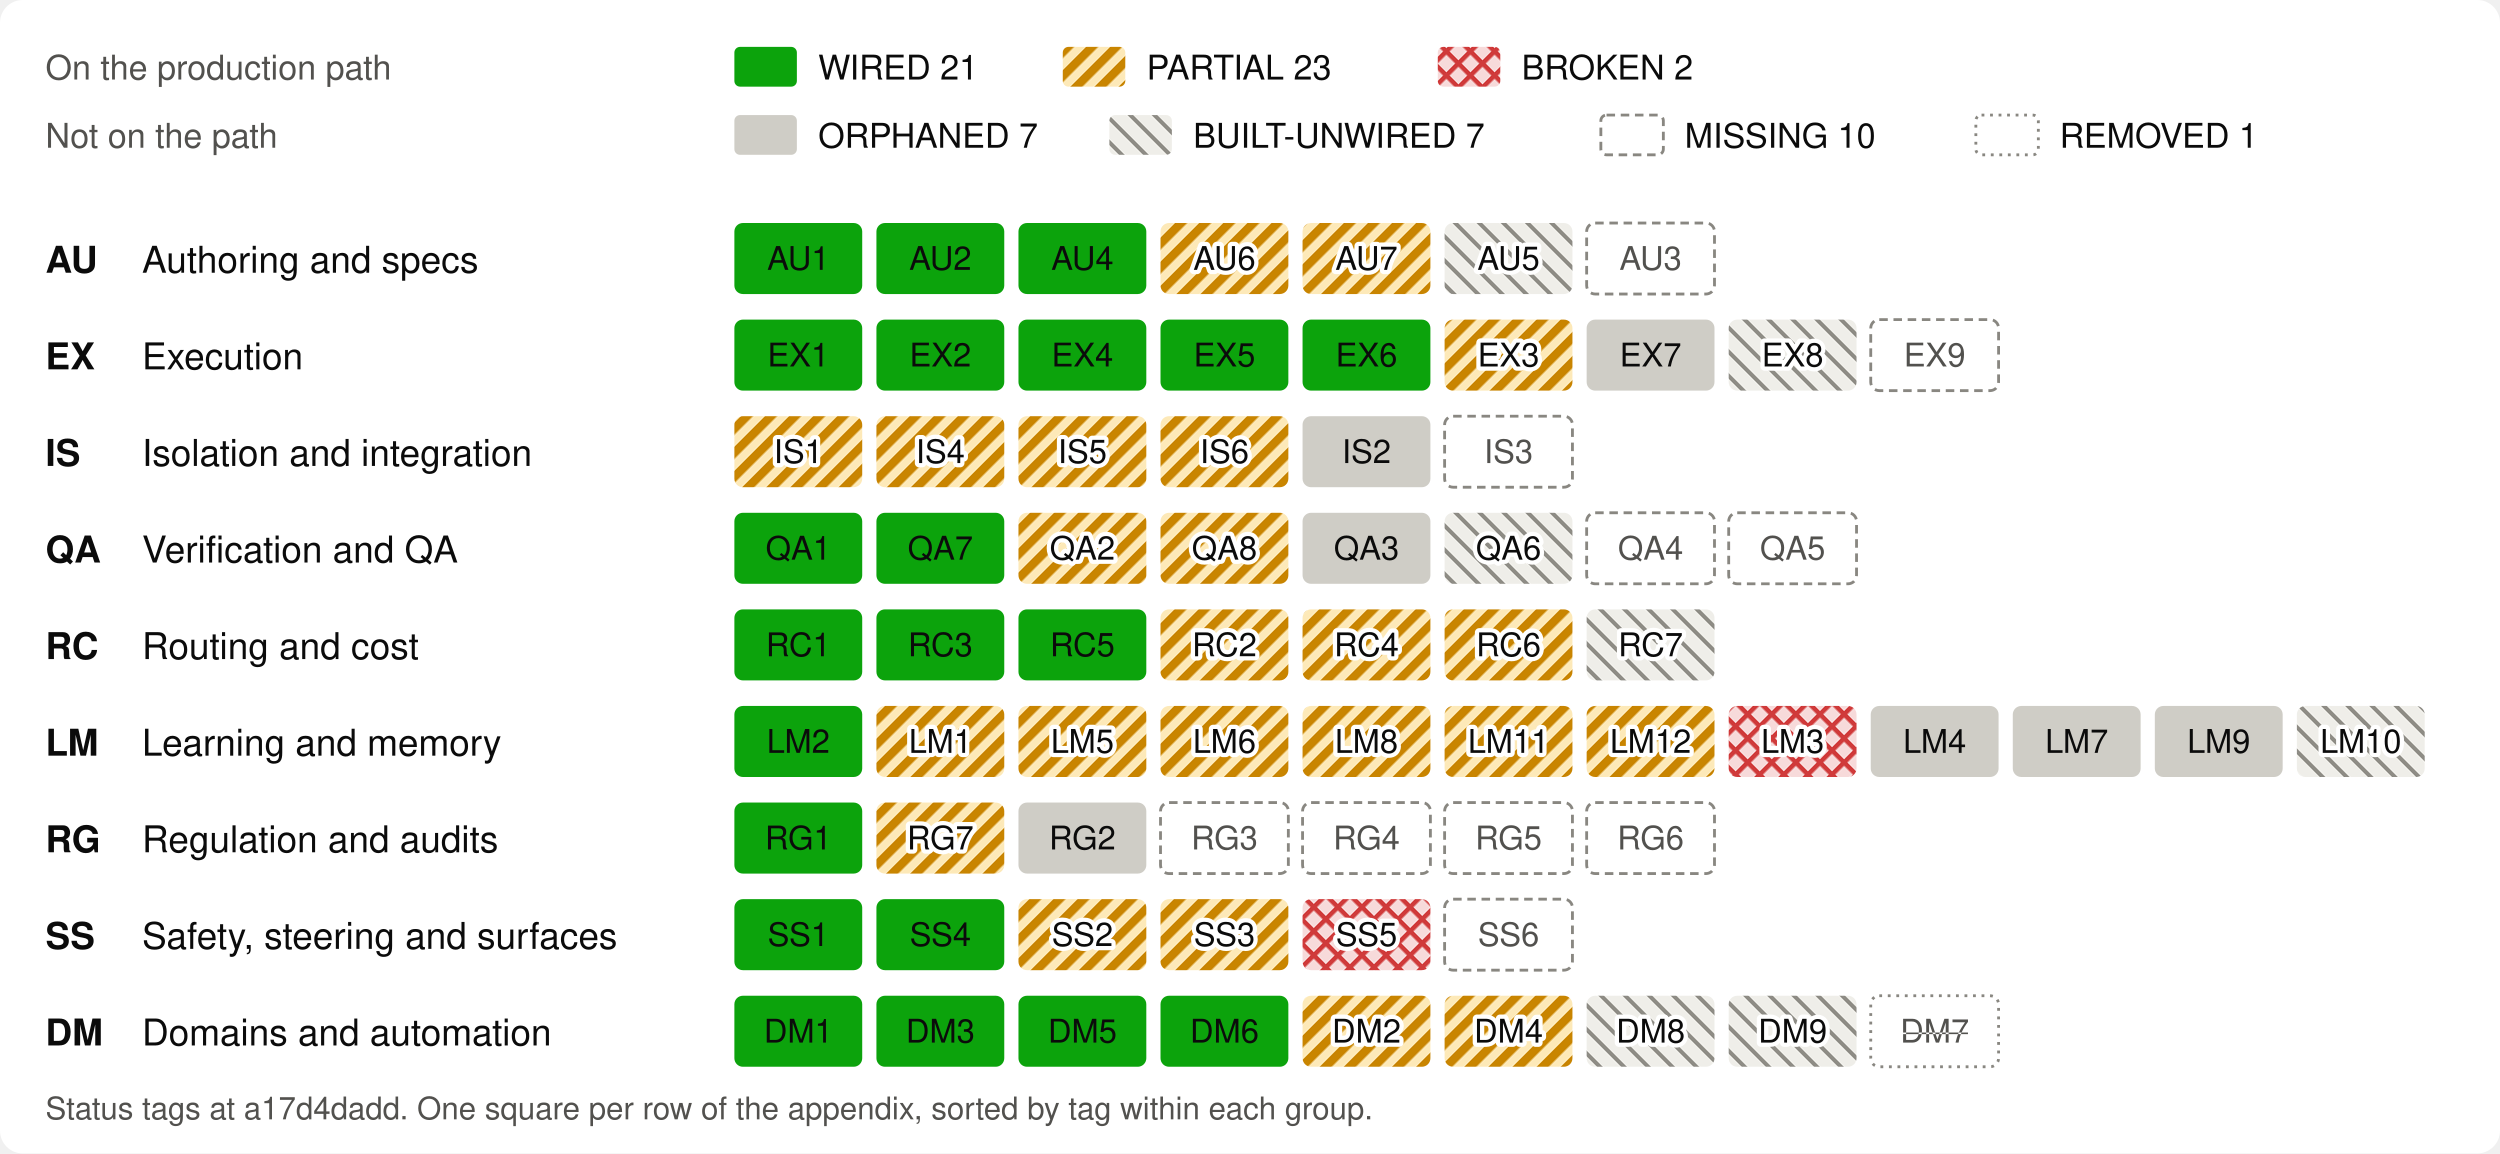
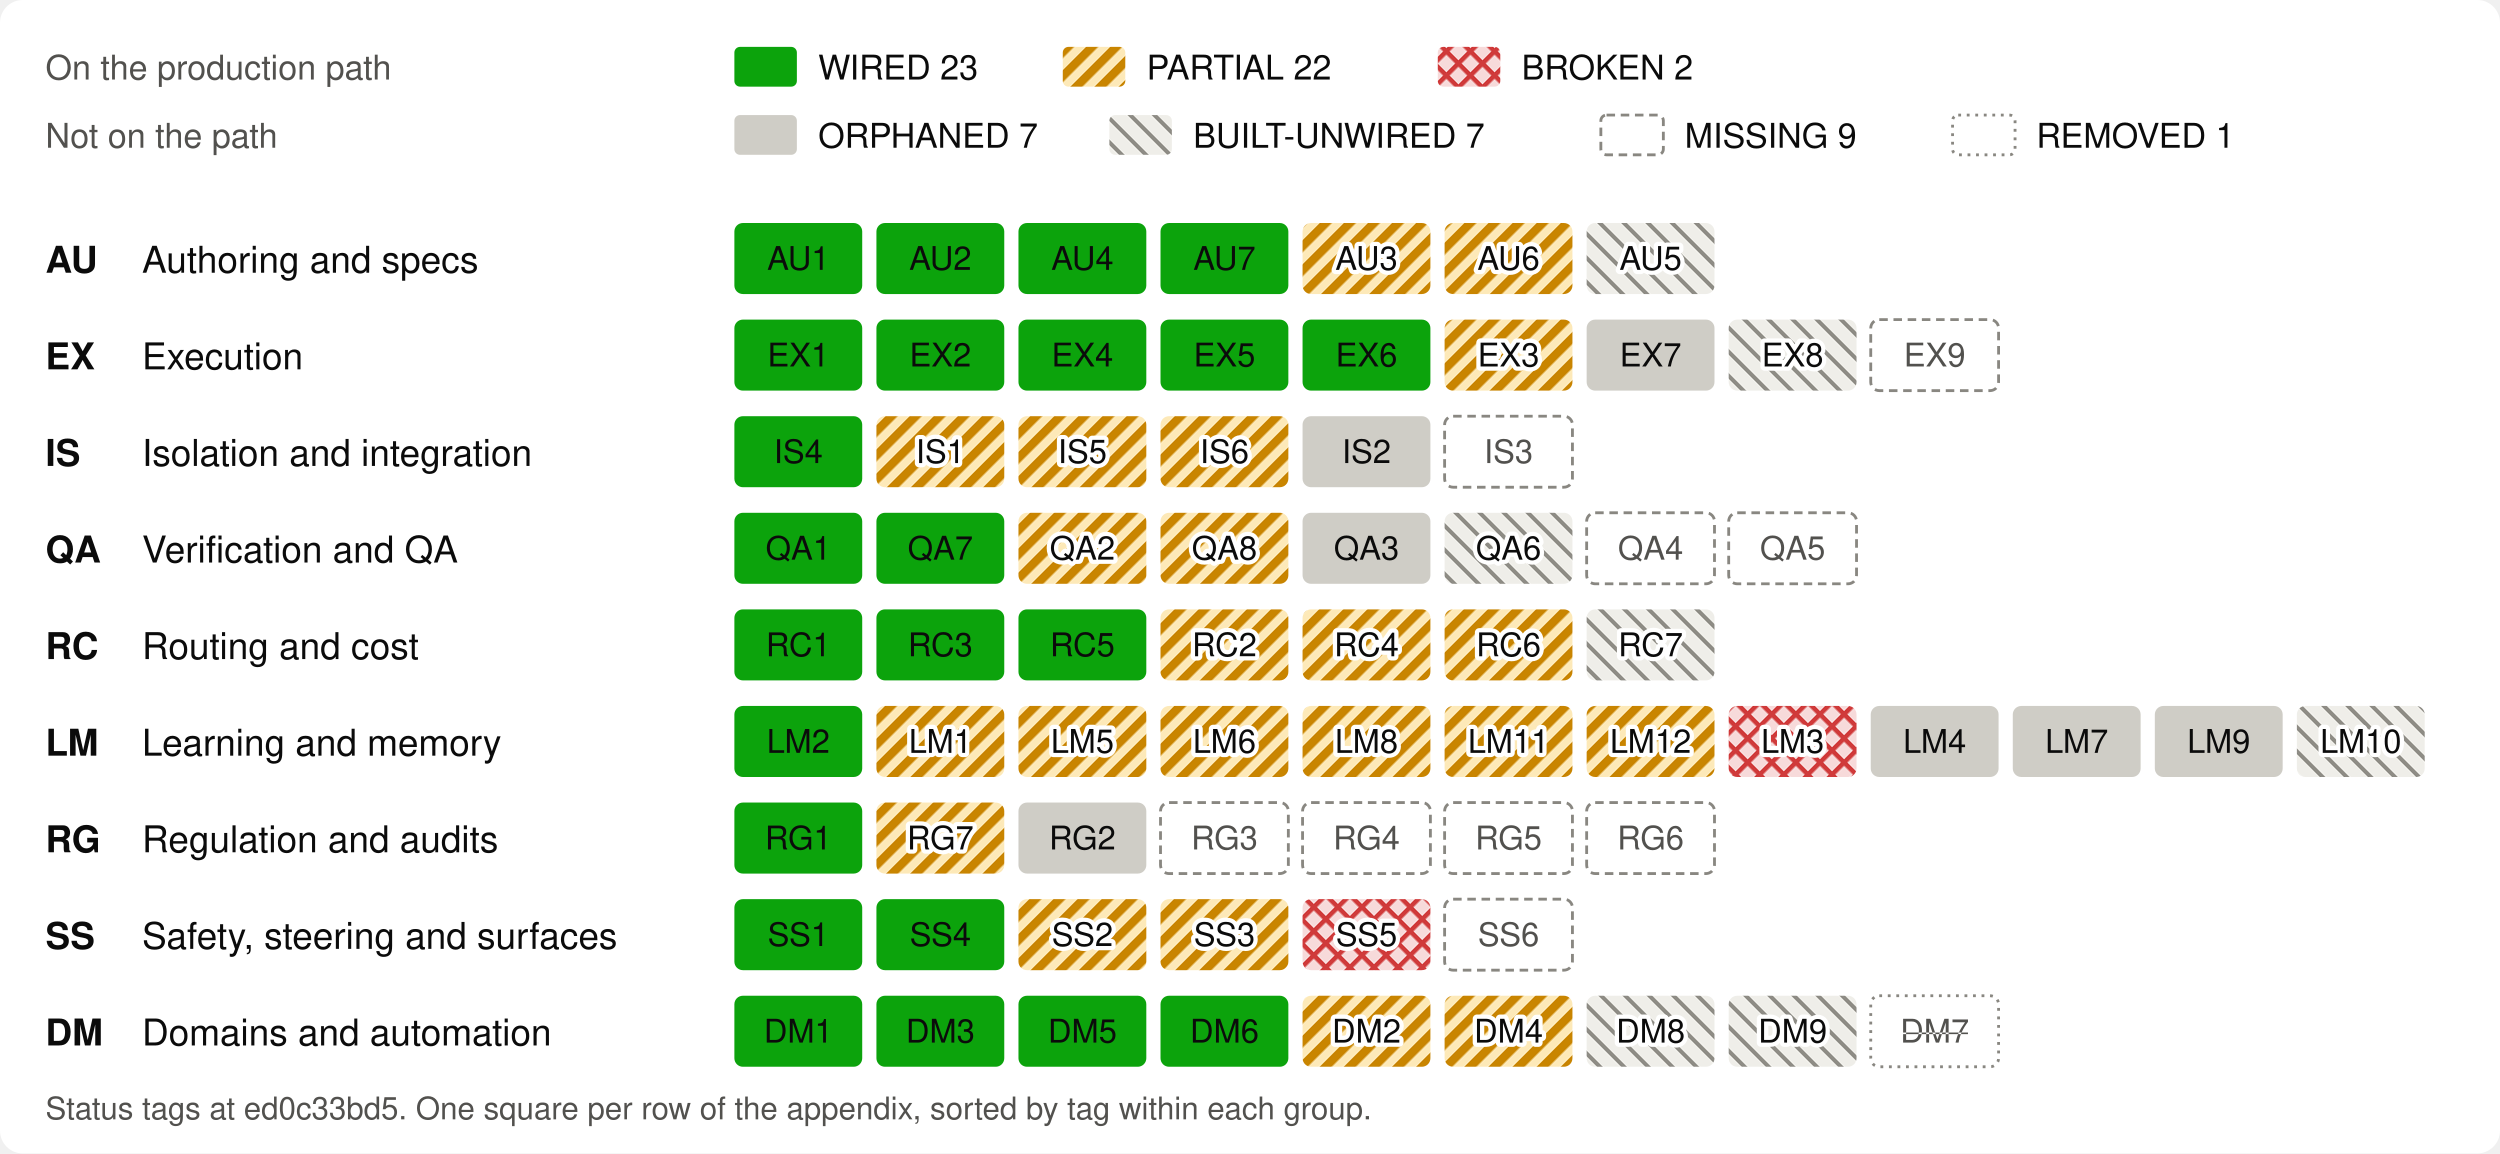
- <svg xmlns="http://www.w3.org/2000/svg" width="880" height="406" viewBox="0 0 880 406" role="img" aria-labelledby="title desc" data-pin="a17d4dadd">
+ <svg xmlns="http://www.w3.org/2000/svg" width="880" height="406" viewBox="0 0 880 406" role="img" aria-labelledby="title desc" data-pin="ed0c33bd5">
  <defs>
    <pattern id="fill-partial" width="6" height="6" patternUnits="userSpaceOnUse" patternTransform="rotate(45)">
      <rect width="6" height="6" fill="#fde9b8" />
      <rect width="3" height="6" fill="#c98500" />
    </pattern>
    <pattern id="fill-broken" width="6" height="6" patternUnits="userSpaceOnUse" patternTransform="rotate(45)">
      <rect width="6" height="6" fill="#f7dada" />
      <rect width="1.6" height="6" fill="#d03b3b" />
      <rect width="6" height="1.6" fill="#d03b3b" />
    </pattern>
    <pattern id="fill-built-unwired" width="6" height="6" patternUnits="userSpaceOnUse" patternTransform="rotate(-45)">
      <rect width="6" height="6" fill="#efeee9" />
      <rect width="1.4" height="6" fill="#8f8d86" />
    </pattern>
  </defs>
  <style>
    text { font-family: 'Helvetica Neue', Helvetica, Arial, 'Liberation Sans', Arimo, sans-serif; fill: #0b0b0b; }
    .note { fill: #52514e; }
    .wired .key { fill: #0ca30c; }
    .partial .key { fill: url(#fill-partial); }
    .broken .key { fill: url(#fill-broken); }
    .orphaned .key { fill: #cfcdc6; }
    .built-unwired .key { fill: url(#fill-built-unwired); }
    .docs-only .key, .missing .key, .removed .key, .unproven .key { fill: #ffffff; stroke: #898781; }
    .missing .key { stroke-dasharray: 3 2; }
    .docs-only .key, .removed .key, .unproven .key { stroke-dasharray: 1 2; }
    .partial .id, .broken .id, .built-unwired .id { paint-order: stroke; stroke: #ffffff; stroke-width: 3px; stroke-linejoin: round; }
    .docs-only .id, .missing .id, .removed .id, .unproven .id { fill: #52514e; }
    .removed .id { text-decoration: line-through; }
  </style>
  <rect width="880" height="406" rx="8" fill="#ffffff" />
  <text class="note" x="16" y="28" font-size="12">On the production path</text>
  <g class="wired">
    <rect class="key" x="258.5" y="16.5" width="22" height="14" rx="2" />
-     <text x="288" y="28" font-size="12">WIRED 21</text>
+     <text x="288" y="28" font-size="12">WIRED 23</text>
  </g>
  <g class="partial">
    <rect class="key" x="374.1" y="16.5" width="22" height="14" rx="2" />
-     <text x="403.6" y="28" font-size="12">PARTIAL 23</text>
+     <text x="403.6" y="28" font-size="12">PARTIAL 22</text>
  </g>
  <g class="broken">
    <rect class="key" x="506.1" y="16.5" width="22" height="14" rx="2" />
    <text x="535.6" y="28" font-size="12">BROKEN 2</text>
  </g>
  <text class="note" x="16" y="52" font-size="12">Not on the path</text>
  <g class="orphaned">
    <rect class="key" x="258.5" y="40.5" width="22" height="14" rx="2" />
    <text x="288" y="52" font-size="12">ORPHANED 7</text>
  </g>
  <g class="built-unwired">
    <rect class="key" x="390.5" y="40.5" width="22" height="14" rx="2" />
    <text x="420" y="52" font-size="12">BUILT-UNWIRED 7</text>
  </g>
  <g class="missing">
    <rect class="key" x="563.5" y="40.5" width="22" height="14" rx="2" />
-     <text x="593" y="52" font-size="12">MISSING 10</text>
+     <text x="593" y="52" font-size="12">MISSING 9</text>
  </g>
  <g class="removed">
-     <rect class="key" x="695.5" y="40.5" width="22" height="14" rx="2" />
-     <text x="725" y="52" font-size="12">REMOVED 1</text>
+     <rect class="key" x="687.3" y="40.5" width="22" height="14" rx="2" />
+     <text x="716.8" y="52" font-size="12">REMOVED 1</text>
  </g>
  <text x="16" y="96" font-size="13" font-weight="bold">AU</text>
  <text x="50" y="96" font-size="13">Authoring and specs</text>
  <g class="wired" data-row="AU1" data-tag="WIRED">
    <rect class="key" x="258.5" y="78.5" width="45" height="25" rx="3" />
    <text class="id" x="281" y="95" font-size="11.5" text-anchor="middle">AU1</text>
  </g>
  <g class="wired" data-row="AU2" data-tag="WIRED">
    <rect class="key" x="308.5" y="78.5" width="45" height="25" rx="3" />
    <text class="id" x="331" y="95" font-size="11.5" text-anchor="middle">AU2</text>
  </g>
  <g class="wired" data-row="AU4" data-tag="WIRED">
    <rect class="key" x="358.5" y="78.5" width="45" height="25" rx="3" />
    <text class="id" x="381" y="95" font-size="11.5" text-anchor="middle">AU4</text>
  </g>
+   <g class="wired" data-row="AU7" data-tag="WIRED">
+     <rect class="key" x="408.5" y="78.5" width="45" height="25" rx="3" />
+     <text class="id" x="431" y="95" font-size="11.5" text-anchor="middle">AU7</text>
+   </g>
+   <g class="partial" data-row="AU3" data-tag="PARTIAL">
+     <rect class="key" x="458.5" y="78.5" width="45" height="25" rx="3" />
+     <text class="id" x="481" y="95" font-size="11.5" text-anchor="middle">AU3</text>
+   </g>
  <g class="partial" data-row="AU6" data-tag="PARTIAL">
-     <rect class="key" x="408.5" y="78.5" width="45" height="25" rx="3" />
-     <text class="id" x="431" y="95" font-size="11.5" text-anchor="middle">AU6</text>
-   </g>
-   <g class="partial" data-row="AU7" data-tag="PARTIAL">
-     <rect class="key" x="458.5" y="78.5" width="45" height="25" rx="3" />
-     <text class="id" x="481" y="95" font-size="11.5" text-anchor="middle">AU7</text>
+     <rect class="key" x="508.5" y="78.5" width="45" height="25" rx="3" />
+     <text class="id" x="531" y="95" font-size="11.5" text-anchor="middle">AU6</text>
  </g>
  <g class="built-unwired" data-row="AU5" data-tag="BUILT-UNWIRED">
-     <rect class="key" x="508.5" y="78.5" width="45" height="25" rx="3" />
-     <text class="id" x="531" y="95" font-size="11.5" text-anchor="middle">AU5</text>
-   </g>
-   <g class="missing" data-row="AU3" data-tag="MISSING">
    <rect class="key" x="558.5" y="78.5" width="45" height="25" rx="3" />
-     <text class="id" x="581" y="95" font-size="11.5" text-anchor="middle">AU3</text>
+     <text class="id" x="581" y="95" font-size="11.5" text-anchor="middle">AU5</text>
  </g>
  <text x="16" y="130" font-size="13" font-weight="bold">EX</text>
  <text x="50" y="130" font-size="13">Execution</text>
  <g class="wired" data-row="EX1" data-tag="WIRED">
    <rect class="key" x="258.5" y="112.5" width="45" height="25" rx="3" />
    <text class="id" x="281" y="129" font-size="11.5" text-anchor="middle">EX1</text>
  </g>
  <g class="wired" data-row="EX2" data-tag="WIRED">
    <rect class="key" x="308.5" y="112.5" width="45" height="25" rx="3" />
    <text class="id" x="331" y="129" font-size="11.5" text-anchor="middle">EX2</text>
  </g>
  <g class="wired" data-row="EX4" data-tag="WIRED">
    <rect class="key" x="358.5" y="112.5" width="45" height="25" rx="3" />
    <text class="id" x="381" y="129" font-size="11.5" text-anchor="middle">EX4</text>
  </g>
  <g class="wired" data-row="EX5" data-tag="WIRED">
    <rect class="key" x="408.5" y="112.5" width="45" height="25" rx="3" />
    <text class="id" x="431" y="129" font-size="11.5" text-anchor="middle">EX5</text>
  </g>
  <g class="wired" data-row="EX6" data-tag="WIRED">
    <rect class="key" x="458.5" y="112.5" width="45" height="25" rx="3" />
    <text class="id" x="481" y="129" font-size="11.5" text-anchor="middle">EX6</text>
  </g>
  <g class="partial" data-row="EX3" data-tag="PARTIAL">
    <rect class="key" x="508.5" y="112.5" width="45" height="25" rx="3" />
    <text class="id" x="531" y="129" font-size="11.5" text-anchor="middle">EX3</text>
  </g>
  <g class="orphaned" data-row="EX7" data-tag="ORPHANED">
    <rect class="key" x="558.5" y="112.5" width="45" height="25" rx="3" />
    <text class="id" x="581" y="129" font-size="11.5" text-anchor="middle">EX7</text>
  </g>
  <g class="built-unwired" data-row="EX8" data-tag="BUILT-UNWIRED">
    <rect class="key" x="608.5" y="112.5" width="45" height="25" rx="3" />
    <text class="id" x="631" y="129" font-size="11.5" text-anchor="middle">EX8</text>
  </g>
  <g class="missing" data-row="EX9" data-tag="MISSING">
    <rect class="key" x="658.5" y="112.5" width="45" height="25" rx="3" />
    <text class="id" x="681" y="129" font-size="11.5" text-anchor="middle">EX9</text>
  </g>
  <text x="16" y="164" font-size="13" font-weight="bold">IS</text>
  <text x="50" y="164" font-size="13">Isolation and integration</text>
+   <g class="wired" data-row="IS4" data-tag="WIRED">
+     <rect class="key" x="258.5" y="146.5" width="45" height="25" rx="3" />
+     <text class="id" x="281" y="163" font-size="11.5" text-anchor="middle">IS4</text>
+   </g>
  <g class="partial" data-row="IS1" data-tag="PARTIAL">
-     <rect class="key" x="258.5" y="146.5" width="45" height="25" rx="3" />
-     <text class="id" x="281" y="163" font-size="11.5" text-anchor="middle">IS1</text>
-   </g>
-   <g class="partial" data-row="IS4" data-tag="PARTIAL">
    <rect class="key" x="308.5" y="146.5" width="45" height="25" rx="3" />
-     <text class="id" x="331" y="163" font-size="11.5" text-anchor="middle">IS4</text>
+     <text class="id" x="331" y="163" font-size="11.5" text-anchor="middle">IS1</text>
  </g>
  <g class="partial" data-row="IS5" data-tag="PARTIAL">
    <rect class="key" x="358.5" y="146.5" width="45" height="25" rx="3" />
    <text class="id" x="381" y="163" font-size="11.5" text-anchor="middle">IS5</text>
  </g>
  <g class="partial" data-row="IS6" data-tag="PARTIAL">
    <rect class="key" x="408.5" y="146.5" width="45" height="25" rx="3" />
    <text class="id" x="431" y="163" font-size="11.5" text-anchor="middle">IS6</text>
  </g>
  <g class="orphaned" data-row="IS2" data-tag="ORPHANED">
    <rect class="key" x="458.5" y="146.5" width="45" height="25" rx="3" />
    <text class="id" x="481" y="163" font-size="11.5" text-anchor="middle">IS2</text>
  </g>
  <g class="missing" data-row="IS3" data-tag="MISSING">
    <rect class="key" x="508.5" y="146.5" width="45" height="25" rx="3" />
    <text class="id" x="531" y="163" font-size="11.5" text-anchor="middle">IS3</text>
  </g>
  <text x="16" y="198" font-size="13" font-weight="bold">QA</text>
  <text x="50" y="198" font-size="13">Verification and QA</text>
  <g class="wired" data-row="QA1" data-tag="WIRED">
    <rect class="key" x="258.5" y="180.5" width="45" height="25" rx="3" />
    <text class="id" x="281" y="197" font-size="11.5" text-anchor="middle">QA1</text>
  </g>
  <g class="wired" data-row="QA7" data-tag="WIRED">
    <rect class="key" x="308.5" y="180.5" width="45" height="25" rx="3" />
    <text class="id" x="331" y="197" font-size="11.5" text-anchor="middle">QA7</text>
  </g>
  <g class="partial" data-row="QA2" data-tag="PARTIAL">
    <rect class="key" x="358.5" y="180.5" width="45" height="25" rx="3" />
    <text class="id" x="381" y="197" font-size="11.5" text-anchor="middle">QA2</text>
  </g>
  <g class="partial" data-row="QA8" data-tag="PARTIAL">
    <rect class="key" x="408.5" y="180.5" width="45" height="25" rx="3" />
    <text class="id" x="431" y="197" font-size="11.5" text-anchor="middle">QA8</text>
  </g>
  <g class="orphaned" data-row="QA3" data-tag="ORPHANED">
    <rect class="key" x="458.5" y="180.5" width="45" height="25" rx="3" />
    <text class="id" x="481" y="197" font-size="11.5" text-anchor="middle">QA3</text>
  </g>
  <g class="built-unwired" data-row="QA6" data-tag="BUILT-UNWIRED">
    <rect class="key" x="508.5" y="180.5" width="45" height="25" rx="3" />
    <text class="id" x="531" y="197" font-size="11.5" text-anchor="middle">QA6</text>
  </g>
  <g class="missing" data-row="QA4" data-tag="MISSING">
    <rect class="key" x="558.5" y="180.5" width="45" height="25" rx="3" />
    <text class="id" x="581" y="197" font-size="11.5" text-anchor="middle">QA4</text>
  </g>
  <g class="missing" data-row="QA5" data-tag="MISSING">
    <rect class="key" x="608.5" y="180.5" width="45" height="25" rx="3" />
    <text class="id" x="631" y="197" font-size="11.5" text-anchor="middle">QA5</text>
  </g>
  <text x="16" y="232" font-size="13" font-weight="bold">RC</text>
  <text x="50" y="232" font-size="13">Routing and cost</text>
  <g class="wired" data-row="RC1" data-tag="WIRED">
    <rect class="key" x="258.5" y="214.5" width="45" height="25" rx="3" />
    <text class="id" x="281" y="231" font-size="11.5" text-anchor="middle">RC1</text>
  </g>
  <g class="wired" data-row="RC3" data-tag="WIRED">
    <rect class="key" x="308.5" y="214.5" width="45" height="25" rx="3" />
    <text class="id" x="331" y="231" font-size="11.5" text-anchor="middle">RC3</text>
  </g>
  <g class="wired" data-row="RC5" data-tag="WIRED">
    <rect class="key" x="358.5" y="214.5" width="45" height="25" rx="3" />
    <text class="id" x="381" y="231" font-size="11.5" text-anchor="middle">RC5</text>
  </g>
  <g class="partial" data-row="RC2" data-tag="PARTIAL">
    <rect class="key" x="408.5" y="214.5" width="45" height="25" rx="3" />
    <text class="id" x="431" y="231" font-size="11.5" text-anchor="middle">RC2</text>
  </g>
  <g class="partial" data-row="RC4" data-tag="PARTIAL">
    <rect class="key" x="458.5" y="214.5" width="45" height="25" rx="3" />
    <text class="id" x="481" y="231" font-size="11.5" text-anchor="middle">RC4</text>
  </g>
  <g class="partial" data-row="RC6" data-tag="PARTIAL">
    <rect class="key" x="508.5" y="214.5" width="45" height="25" rx="3" />
    <text class="id" x="531" y="231" font-size="11.5" text-anchor="middle">RC6</text>
  </g>
  <g class="built-unwired" data-row="RC7" data-tag="BUILT-UNWIRED">
    <rect class="key" x="558.5" y="214.5" width="45" height="25" rx="3" />
    <text class="id" x="581" y="231" font-size="11.5" text-anchor="middle">RC7</text>
  </g>
  <text x="16" y="266" font-size="13" font-weight="bold">LM</text>
  <text x="50" y="266" font-size="13">Learning and memory</text>
  <g class="wired" data-row="LM2" data-tag="WIRED">
    <rect class="key" x="258.5" y="248.5" width="45" height="25" rx="3" />
    <text class="id" x="281" y="265" font-size="11.5" text-anchor="middle">LM2</text>
  </g>
  <g class="partial" data-row="LM1" data-tag="PARTIAL">
    <rect class="key" x="308.5" y="248.5" width="45" height="25" rx="3" />
    <text class="id" x="331" y="265" font-size="11.5" text-anchor="middle">LM1</text>
  </g>
  <g class="partial" data-row="LM5" data-tag="PARTIAL">
    <rect class="key" x="358.5" y="248.5" width="45" height="25" rx="3" />
    <text class="id" x="381" y="265" font-size="11.5" text-anchor="middle">LM5</text>
  </g>
  <g class="partial" data-row="LM6" data-tag="PARTIAL">
    <rect class="key" x="408.5" y="248.5" width="45" height="25" rx="3" />
    <text class="id" x="431" y="265" font-size="11.5" text-anchor="middle">LM6</text>
  </g>
  <g class="partial" data-row="LM8" data-tag="PARTIAL">
    <rect class="key" x="458.5" y="248.5" width="45" height="25" rx="3" />
    <text class="id" x="481" y="265" font-size="11.5" text-anchor="middle">LM8</text>
  </g>
  <g class="partial" data-row="LM11" data-tag="PARTIAL">
    <rect class="key" x="508.5" y="248.5" width="45" height="25" rx="3" />
    <text class="id" x="531" y="265" font-size="11.5" text-anchor="middle">LM11</text>
  </g>
  <g class="partial" data-row="LM12" data-tag="PARTIAL">
    <rect class="key" x="558.5" y="248.5" width="45" height="25" rx="3" />
    <text class="id" x="581" y="265" font-size="11.5" text-anchor="middle">LM12</text>
  </g>
  <g class="broken" data-row="LM3" data-tag="BROKEN">
    <rect class="key" x="608.5" y="248.5" width="45" height="25" rx="3" />
    <text class="id" x="631" y="265" font-size="11.5" text-anchor="middle">LM3</text>
  </g>
  <g class="orphaned" data-row="LM4" data-tag="ORPHANED">
    <rect class="key" x="658.5" y="248.5" width="45" height="25" rx="3" />
    <text class="id" x="681" y="265" font-size="11.5" text-anchor="middle">LM4</text>
  </g>
  <g class="orphaned" data-row="LM7" data-tag="ORPHANED">
    <rect class="key" x="708.5" y="248.5" width="45" height="25" rx="3" />
    <text class="id" x="731" y="265" font-size="11.5" text-anchor="middle">LM7</text>
  </g>
  <g class="orphaned" data-row="LM9" data-tag="ORPHANED">
    <rect class="key" x="758.5" y="248.5" width="45" height="25" rx="3" />
    <text class="id" x="781" y="265" font-size="11.5" text-anchor="middle">LM9</text>
  </g>
  <g class="built-unwired" data-row="LM10" data-tag="BUILT-UNWIRED">
    <rect class="key" x="808.5" y="248.5" width="45" height="25" rx="3" />
    <text class="id" x="831" y="265" font-size="11.5" text-anchor="middle">LM10</text>
  </g>
  <text x="16" y="300" font-size="13" font-weight="bold">RG</text>
  <text x="50" y="300" font-size="13">Regulation and audits</text>
  <g class="wired" data-row="RG1" data-tag="WIRED">
    <rect class="key" x="258.5" y="282.5" width="45" height="25" rx="3" />
    <text class="id" x="281" y="299" font-size="11.5" text-anchor="middle">RG1</text>
  </g>
  <g class="partial" data-row="RG7" data-tag="PARTIAL">
    <rect class="key" x="308.5" y="282.5" width="45" height="25" rx="3" />
    <text class="id" x="331" y="299" font-size="11.5" text-anchor="middle">RG7</text>
  </g>
  <g class="orphaned" data-row="RG2" data-tag="ORPHANED">
    <rect class="key" x="358.5" y="282.5" width="45" height="25" rx="3" />
    <text class="id" x="381" y="299" font-size="11.5" text-anchor="middle">RG2</text>
  </g>
  <g class="missing" data-row="RG3" data-tag="MISSING">
    <rect class="key" x="408.5" y="282.5" width="45" height="25" rx="3" />
    <text class="id" x="431" y="299" font-size="11.5" text-anchor="middle">RG3</text>
  </g>
  <g class="missing" data-row="RG4" data-tag="MISSING">
    <rect class="key" x="458.5" y="282.5" width="45" height="25" rx="3" />
    <text class="id" x="481" y="299" font-size="11.5" text-anchor="middle">RG4</text>
  </g>
  <g class="missing" data-row="RG5" data-tag="MISSING">
    <rect class="key" x="508.5" y="282.5" width="45" height="25" rx="3" />
    <text class="id" x="531" y="299" font-size="11.5" text-anchor="middle">RG5</text>
  </g>
  <g class="missing" data-row="RG6" data-tag="MISSING">
    <rect class="key" x="558.5" y="282.5" width="45" height="25" rx="3" />
    <text class="id" x="581" y="299" font-size="11.5" text-anchor="middle">RG6</text>
  </g>
  <text x="16" y="334" font-size="13" font-weight="bold">SS</text>
  <text x="50" y="334" font-size="13">Safety, steering and surfaces</text>
  <g class="wired" data-row="SS1" data-tag="WIRED">
    <rect class="key" x="258.5" y="316.5" width="45" height="25" rx="3" />
    <text class="id" x="281" y="333" font-size="11.5" text-anchor="middle">SS1</text>
  </g>
  <g class="wired" data-row="SS4" data-tag="WIRED">
    <rect class="key" x="308.5" y="316.5" width="45" height="25" rx="3" />
    <text class="id" x="331" y="333" font-size="11.5" text-anchor="middle">SS4</text>
  </g>
  <g class="partial" data-row="SS2" data-tag="PARTIAL">
    <rect class="key" x="358.5" y="316.5" width="45" height="25" rx="3" />
    <text class="id" x="381" y="333" font-size="11.5" text-anchor="middle">SS2</text>
  </g>
  <g class="partial" data-row="SS3" data-tag="PARTIAL">
    <rect class="key" x="408.5" y="316.5" width="45" height="25" rx="3" />
    <text class="id" x="431" y="333" font-size="11.5" text-anchor="middle">SS3</text>
  </g>
  <g class="broken" data-row="SS5" data-tag="BROKEN">
    <rect class="key" x="458.5" y="316.5" width="45" height="25" rx="3" />
    <text class="id" x="481" y="333" font-size="11.5" text-anchor="middle">SS5</text>
  </g>
  <g class="missing" data-row="SS6" data-tag="MISSING">
    <rect class="key" x="508.5" y="316.5" width="45" height="25" rx="3" />
    <text class="id" x="531" y="333" font-size="11.5" text-anchor="middle">SS6</text>
  </g>
  <text x="16" y="368" font-size="13" font-weight="bold">DM</text>
  <text x="50" y="368" font-size="13">Domains and automation</text>
  <g class="wired" data-row="DM1" data-tag="WIRED">
    <rect class="key" x="258.5" y="350.5" width="45" height="25" rx="3" />
    <text class="id" x="281" y="367" font-size="11.5" text-anchor="middle">DM1</text>
  </g>
  <g class="wired" data-row="DM3" data-tag="WIRED">
    <rect class="key" x="308.5" y="350.5" width="45" height="25" rx="3" />
    <text class="id" x="331" y="367" font-size="11.5" text-anchor="middle">DM3</text>
  </g>
  <g class="wired" data-row="DM5" data-tag="WIRED">
    <rect class="key" x="358.5" y="350.5" width="45" height="25" rx="3" />
    <text class="id" x="381" y="367" font-size="11.5" text-anchor="middle">DM5</text>
  </g>
  <g class="wired" data-row="DM6" data-tag="WIRED">
    <rect class="key" x="408.5" y="350.5" width="45" height="25" rx="3" />
    <text class="id" x="431" y="367" font-size="11.5" text-anchor="middle">DM6</text>
  </g>
  <g class="partial" data-row="DM2" data-tag="PARTIAL">
    <rect class="key" x="458.5" y="350.5" width="45" height="25" rx="3" />
    <text class="id" x="481" y="367" font-size="11.5" text-anchor="middle">DM2</text>
  </g>
  <g class="partial" data-row="DM4" data-tag="PARTIAL">
    <rect class="key" x="508.5" y="350.5" width="45" height="25" rx="3" />
    <text class="id" x="531" y="367" font-size="11.5" text-anchor="middle">DM4</text>
  </g>
  <g class="built-unwired" data-row="DM8" data-tag="BUILT-UNWIRED">
    <rect class="key" x="558.5" y="350.5" width="45" height="25" rx="3" />
    <text class="id" x="581" y="367" font-size="11.5" text-anchor="middle">DM8</text>
  </g>
  <g class="built-unwired" data-row="DM9" data-tag="BUILT-UNWIRED">
    <rect class="key" x="608.5" y="350.5" width="45" height="25" rx="3" />
    <text class="id" x="631" y="367" font-size="11.5" text-anchor="middle">DM9</text>
  </g>
  <g class="removed" data-row="DM7" data-tag="REMOVED">
    <rect class="key" x="658.5" y="350.5" width="45" height="25" rx="3" />
    <text class="id" x="681" y="367" font-size="11.5" text-anchor="middle">DM7</text>
  </g>
-   <text class="note" x="16" y="394" font-size="11">Status tags at a17d4dadd. One square per row of the appendix, sorted by tag within each group.</text>
+   <text class="note" x="16" y="394" font-size="11">Status tags at ed0c33bd5. One square per row of the appendix, sorted by tag within each group.</text>
</svg>
